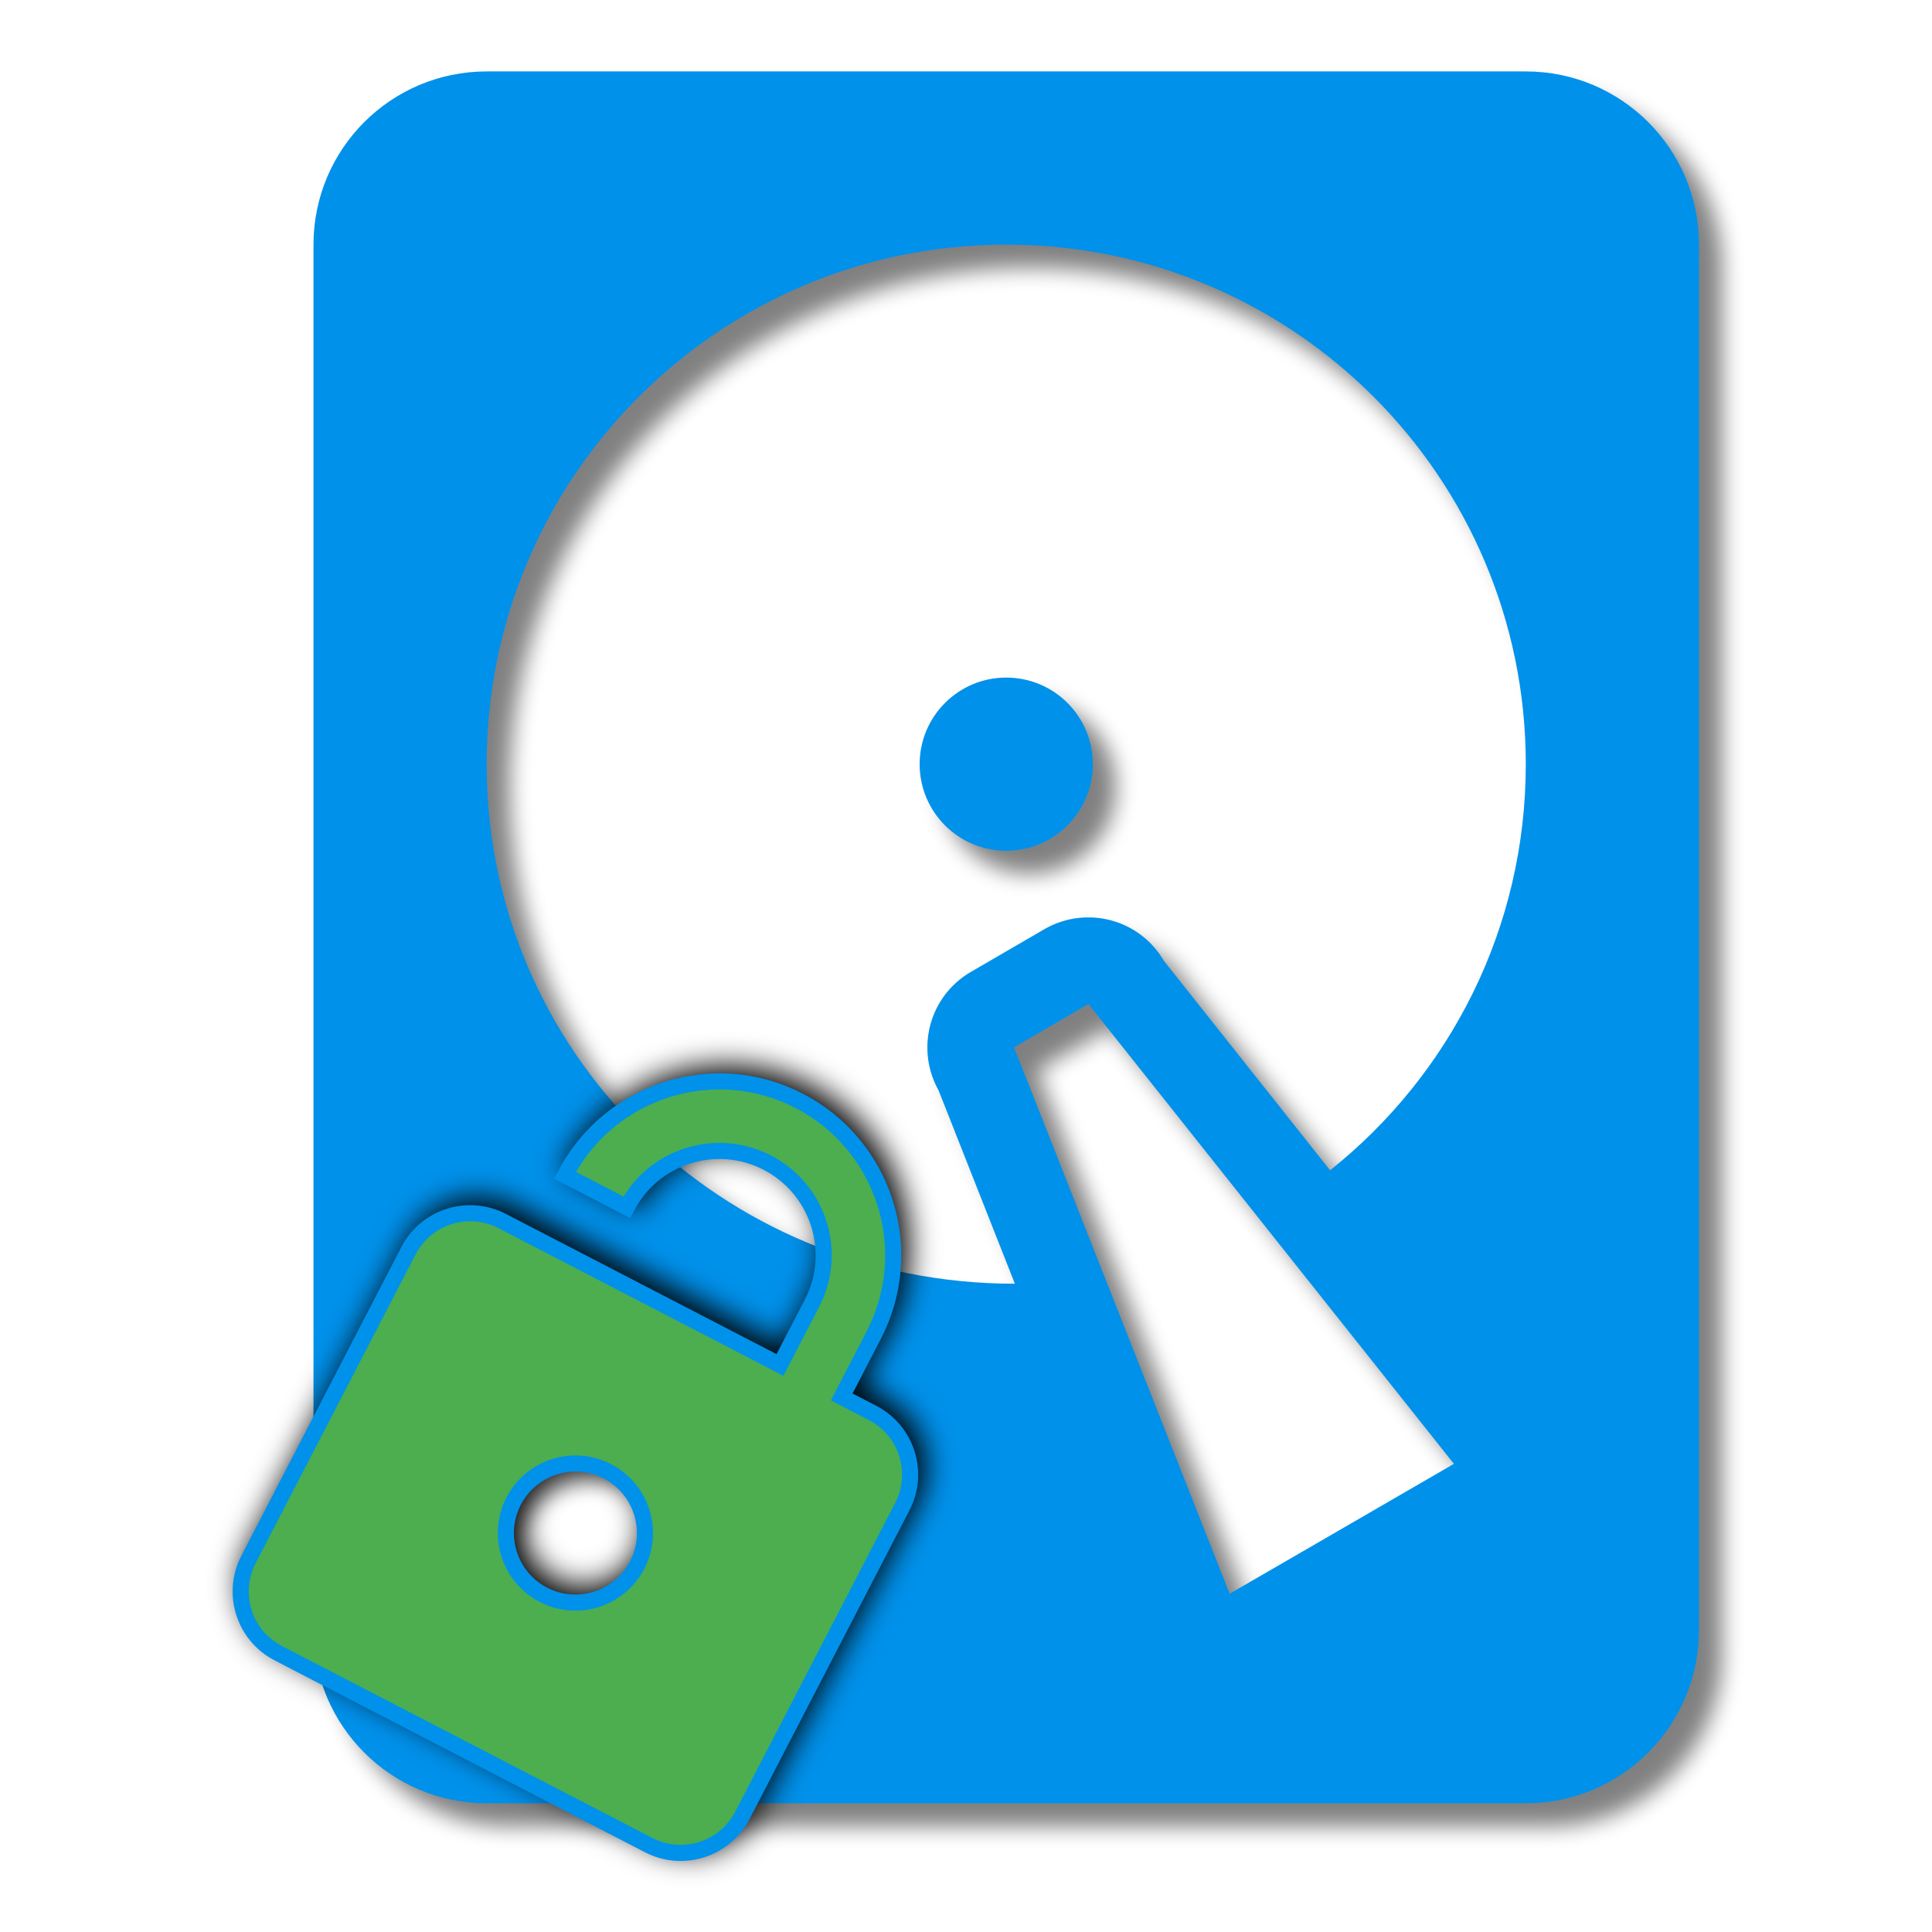
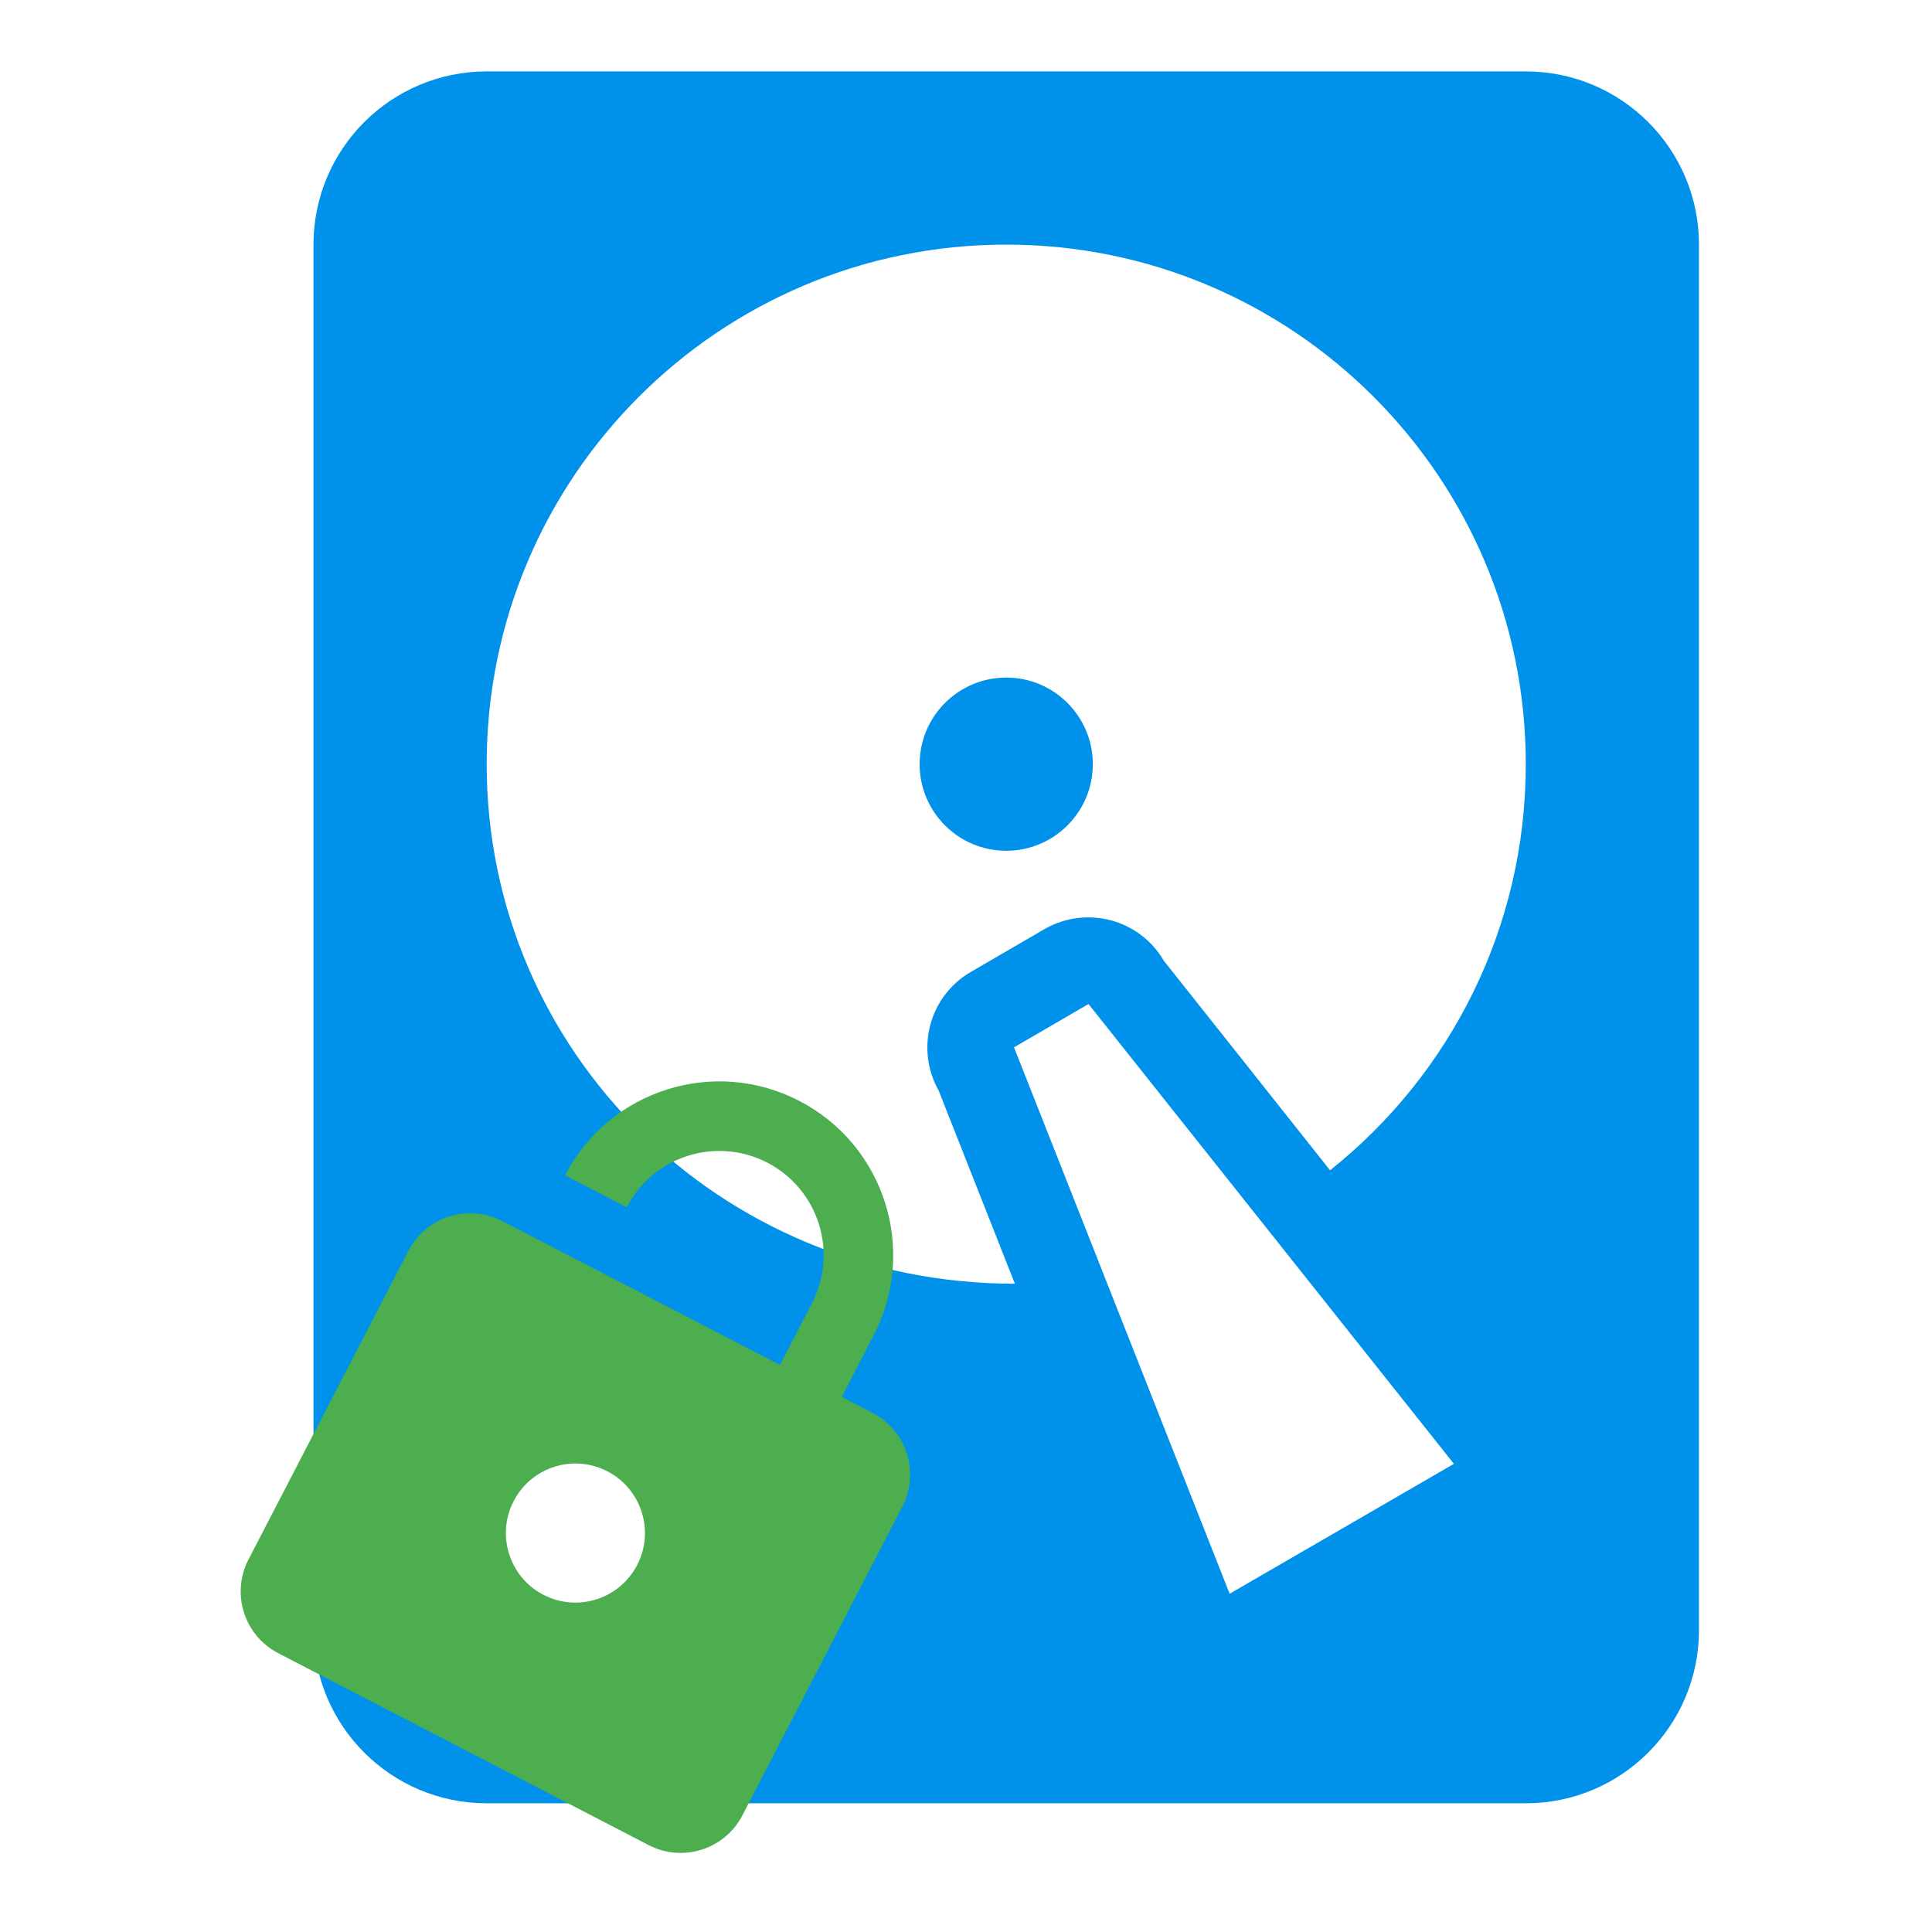
<svg xmlns="http://www.w3.org/2000/svg" width="120" height="120" viewBox="0 0 120 120" version="1.1" id="svg1" xml:space="preserve">
  <defs id="defs1">
    <linearGradient id="swatch16">
      <stop style="stop-color:#000000;stop-opacity:1;" offset="0" id="stop16" />
    </linearGradient>
    <filter style="color-interpolation-filters:sRGB;" id="filter16" x="-0.067" y="-0.068" width="1.146" height="1.127">
      <feFlood result="flood" in="SourceGraphic" flood-opacity="1" flood-color="rgb(0,0,0)" id="feFlood15" />
      <feGaussianBlur result="blur" in="SourceGraphic" stdDeviation="1" id="feGaussianBlur15" />
      <feOffset result="offset" in="blur" dx="0.5" dy="-0.5" id="feOffset15" />
      <feComposite result="comp1" operator="in" in="flood" in2="offset" id="feComposite15" />
      <feComposite result="comp2" operator="over" in="SourceGraphic" in2="comp1" id="feComposite16" />
    </filter>
    <filter style="color-interpolation-filters:sRGB;" id="filter2" x="-0.019" y="-0.015" width="1.054" height="1.043">
      <feFlood result="flood" in="SourceGraphic" flood-opacity="0.498" flood-color="rgb(0,0,0)" id="feFlood1" />
      <feGaussianBlur result="blur" in="SourceGraphic" stdDeviation="0.7" id="feGaussianBlur1" />
      <feOffset result="offset" in="blur" dx="1.5" dy="1.5" id="feOffset1" />
      <feComposite result="comp1" operator="in" in="flood" in2="offset" id="feComposite1" />
      <feComposite result="comp2" operator="over" in="SourceGraphic" in2="comp1" id="feComposite2" />
    </filter>
  </defs>
  <g id="layer1" transform="matrix(0.9561693,0,0,0.9561693,5.128796,0.8505648)">
-     <path d="m 26.25,3.75 h 67.5 A 11.25,11.25 0 0 1 105,15 V 105 A 11.25,11.25 0 0 1 93.75,116.25 H 26.25 A 11.25,11.25 0 0 1 15,105 V 15 A 11.25,11.25 0 0 1 26.25,3.75 M 60,15 A 33.75,33.75 0 0 0 26.25,48.75 c 0,18.619 15.131,33.75 34.312,33.75 l -4.95,-12.544 c -1.519,-2.7 -0.619,-6.131 2.081,-7.706 l 4.838,-2.812 c 2.7,-1.519 6.131,-0.619 7.706,2.081 l 10.8,13.613 C 88.8,68.944 93.75,59.438 93.75,48.75 A 33.75,33.75 0 0 0 60,15 m 0,28.125 a 5.625,5.625 0 0 1 5.625,5.625 5.625,5.625 0 0 1 -5.625,5.625 5.625,5.625 0 0 1 -5.625,-5.625 5.625,5.625 0 0 1 5.625,-5.625 M 31.875,93.75 a 5.625,5.625 0 0 0 -5.625,5.625 5.625,5.625 0 0 0 5.625,5.625 5.625,5.625 0 0 0 5.625,-5.625 5.625,5.625 0 0 0 -5.625,-5.625 M 60.506,67.144 74.513,102.638 89.081,94.2 65.344,64.331 Z" id="path1" style="fill:#0091eb;stroke-width:1.046;stroke:none;stroke-opacity:1;stroke-dasharray:none;fill-opacity:1;filter:url(#filter2)" />
-     <path d="m 51.317,90.893 a 4.517,4.517 0 0 1 1.933,6.088 L 42.862,117.034 a 4.517,4.517 0 0 1 -6.088,1.933 L 12.711,106.5 c -2.226,-1.153 -3.075,-3.882 -1.933,-6.088 L 21.167,80.36 a 4.517,4.517 0 0 1 6.088,-1.933 l 18.047,9.35 2.078,-4.01 a 6.775,6.775 0 0 0 -2.899,-9.132 6.775,6.775 0 0 0 -9.132,2.899 l -4.01,-2.078 a 11.292,11.292 0 0 1 15.22,-4.832 11.292,11.292 0 0 1 4.832,15.22 l -2.078,4.01 2.005,1.039 m -21.381,11.814 a 4.517,4.517 0 0 0 6.088,-1.933 4.517,4.517 0 0 0 -1.933,-6.088 4.517,4.517 0 0 0 -6.088,1.933 4.517,4.517 0 0 0 1.933,6.088 z" id="path1-6" style="fill:#4cae4f;fill-opacity:1;stroke:#0091eb;stroke-opacity:1;paint-order:fill markers stroke;stroke-width:1.046;stroke-dasharray:none;filter:url(#filter16)" />
+     <path d="m 26.25,3.75 h 67.5 A 11.25,11.25 0 0 1 105,15 V 105 A 11.25,11.25 0 0 1 93.75,116.25 H 26.25 A 11.25,11.25 0 0 1 15,105 V 15 A 11.25,11.25 0 0 1 26.25,3.75 M 60,15 A 33.75,33.75 0 0 0 26.25,48.75 c 0,18.619 15.131,33.75 34.312,33.75 l -4.95,-12.544 c -1.519,-2.7 -0.619,-6.131 2.081,-7.706 l 4.838,-2.812 c 2.7,-1.519 6.131,-0.619 7.706,2.081 l 10.8,13.613 C 88.8,68.944 93.75,59.438 93.75,48.75 A 33.75,33.75 0 0 0 60,15 m 0,28.125 a 5.625,5.625 0 0 1 5.625,5.625 5.625,5.625 0 0 1 -5.625,5.625 5.625,5.625 0 0 1 -5.625,-5.625 5.625,5.625 0 0 1 5.625,-5.625 M 31.875,93.75 a 5.625,5.625 0 0 0 -5.625,5.625 5.625,5.625 0 0 0 5.625,5.625 5.625,5.625 0 0 0 5.625,-5.625 5.625,5.625 0 0 0 -5.625,-5.625 M 60.506,67.144 74.513,102.638 89.081,94.2 65.344,64.331 Z" id="path1" style="fill:#0091eb;stroke-width:1.046;stroke:none;stroke-opacity:1;stroke-dasharray:none;fill-opacity:1" />
+     <path d="m 51.317,90.893 a 4.517,4.517 0 0 1 1.933,6.088 L 42.862,117.034 a 4.517,4.517 0 0 1 -6.088,1.933 L 12.711,106.5 c -2.226,-1.153 -3.075,-3.882 -1.933,-6.088 L 21.167,80.36 a 4.517,4.517 0 0 1 6.088,-1.933 l 18.047,9.35 2.078,-4.01 a 6.775,6.775 0 0 0 -2.899,-9.132 6.775,6.775 0 0 0 -9.132,2.899 l -4.01,-2.078 a 11.292,11.292 0 0 1 15.22,-4.832 11.292,11.292 0 0 1 4.832,15.22 l -2.078,4.01 2.005,1.039 m -21.381,11.814 a 4.517,4.517 0 0 0 6.088,-1.933 4.517,4.517 0 0 0 -1.933,-6.088 4.517,4.517 0 0 0 -6.088,1.933 4.517,4.517 0 0 0 1.933,6.088 z" id="path1-6" style="fill:#4cae4f;fill-opacity:1;stroke:none;stroke-opacity:1;paint-order:fill markers stroke;stroke-width:1.046;stroke-dasharray:none" />
  </g>
</svg>
